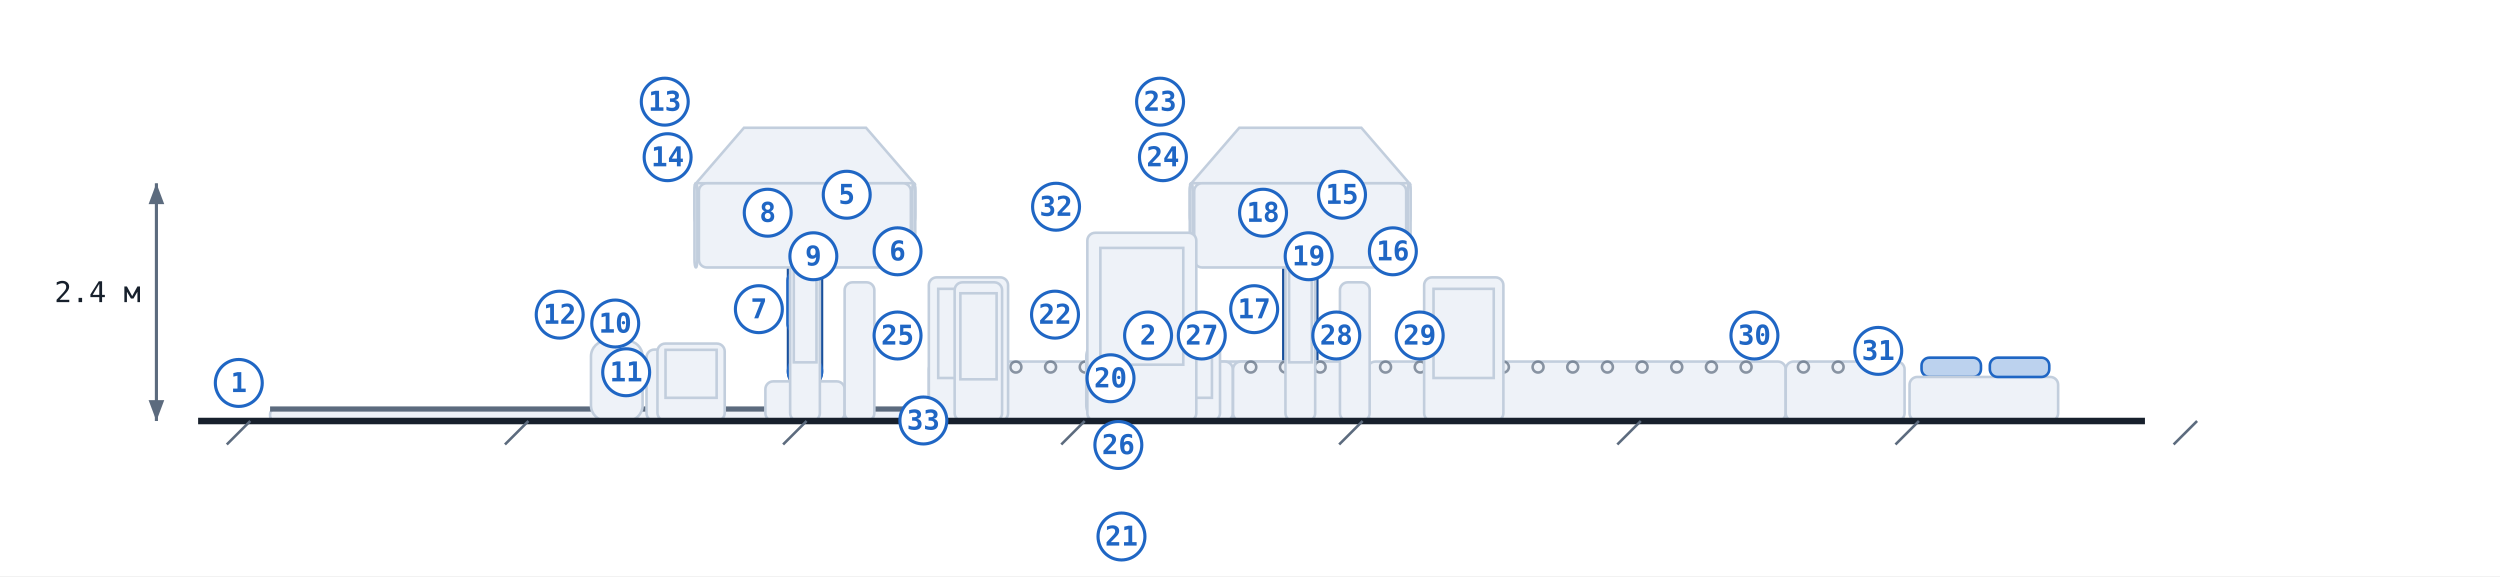
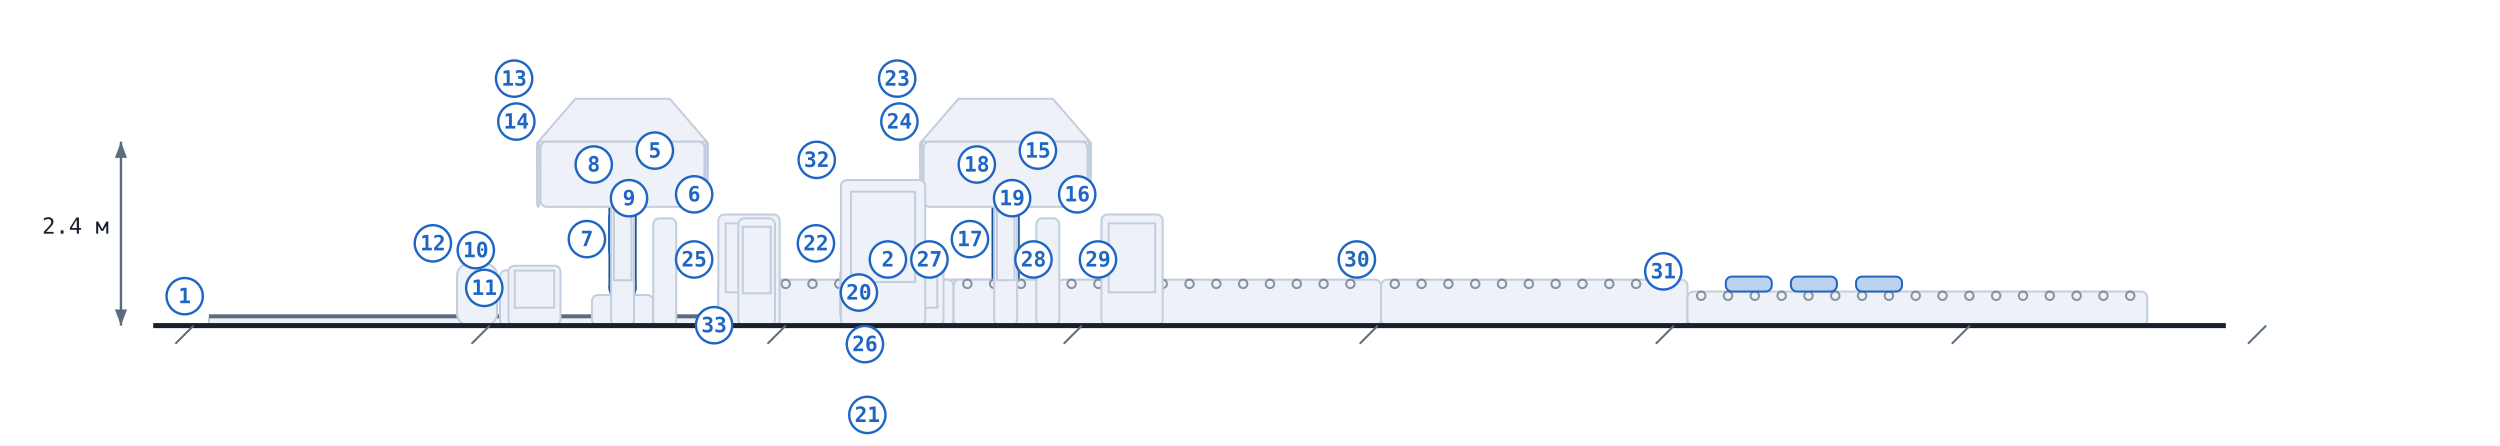
- <svg xmlns="http://www.w3.org/2000/svg" viewBox="0 0 959 221" font-family="'IBM Plex Sans',Arial,sans-serif" role="img" aria-label="Линия сварки тороидальных баллонов — вид сбоку">
-   <rect x="0" y="0" width="959" height="221" fill="#ffffff" />
+ <svg xmlns="http://www.w3.org/2000/svg" viewBox="0 0 1240 221" font-family="'IBM Plex Sans',Arial,sans-serif" role="img" aria-label="Линия сварки тороидальных баллонов — вид сбоку">
+   <rect x="0" y="0" width="1240" height="221" fill="#ffffff" />
  <g class="pobj" data-pos="1">
    <rect x="103.6" y="156.9" width="486.4" height="4.6" fill="#eef2f8" stroke="#c2cedd" rx="2" />
    <line x1="103.6" y1="156.9" x2="590.0" y2="156.9" stroke="#5c6b7e" stroke-width="2" />
  </g>
  <g class="pobj" data-pos="2">
    <rect x="452.4" y="138.7" width="60.8" height="18.2" fill="#eef2f8" stroke="#c2cedd" rx="3" />
  </g>
  <rect x="495.1" y="115.1" width="7.4" height="22.8" fill="#bcd2ee" stroke="#1f66c4" rx="3" />
  <g class="pobj" data-pos="10">
    <rect x="248.0" y="134.1" width="22.8" height="27.4" fill="#eef2f8" stroke="#c2cedd" rx="3" />
  </g>
  <g class="pobj" data-pos="20">
    <rect x="438.0" y="134.1" width="22.8" height="27.4" fill="#eef2f8" stroke="#c2cedd" rx="3" />
  </g>
  <g class="pobj" data-pos="5">
    <rect x="293.6" y="146.3" width="30.4" height="15.2" fill="#eef2f8" stroke="#c2cedd" rx="3" />
    <polyline points="308.8,142.5 308.8,84.7" fill="none" stroke="#174f9c" stroke-width="14" stroke-linecap="round" stroke-linejoin="round" />
    <polyline points="308.8,142.5 308.8,84.7" fill="none" stroke="#1f66c4" stroke-width="10" stroke-linecap="round" stroke-linejoin="round" />
    <polyline points="308.8,84.7 308.8,105.2" fill="none" stroke="#1f66c4" stroke-width="7" stroke-linecap="round" stroke-linejoin="round" />
    <polyline points="308.8,105.2 308.8,104.5" fill="none" stroke="#17202c" stroke-width="4" stroke-linecap="round" stroke-linejoin="round" />
    <circle cx="308.8" cy="142.5" r="6" fill="#ffffff" stroke="#1f66c4" stroke-width="2" />
    <circle cx="308.8" cy="84.7" r="6" fill="#ffffff" stroke="#1f66c4" stroke-width="2" />
    <circle cx="308.8" cy="105.2" r="5" fill="#ffffff" stroke="#1f66c4" stroke-width="2" />
  </g>
  <g class="pobj" data-pos="15">
    <rect x="483.6" y="146.3" width="30.4" height="15.2" fill="#eef2f8" stroke="#c2cedd" rx="3" />
    <polyline points="498.8,142.5 498.8,84.7" fill="none" stroke="#174f9c" stroke-width="14" stroke-linecap="round" stroke-linejoin="round" />
    <polyline points="498.8,142.5 498.8,84.7" fill="none" stroke="#1f66c4" stroke-width="10" stroke-linecap="round" stroke-linejoin="round" />
    <polyline points="498.8,84.7 498.8,105.2" fill="none" stroke="#1f66c4" stroke-width="7" stroke-linecap="round" stroke-linejoin="round" />
    <polyline points="498.8,105.2 498.8,104.5" fill="none" stroke="#17202c" stroke-width="4" stroke-linecap="round" stroke-linejoin="round" />
    <circle cx="498.8" cy="142.5" r="6" fill="#ffffff" stroke="#1f66c4" stroke-width="2" />
    <circle cx="498.8" cy="84.7" r="6" fill="#ffffff" stroke="#1f66c4" stroke-width="2" />
    <circle cx="498.8" cy="105.2" r="5" fill="#ffffff" stroke="#1f66c4" stroke-width="2" />
  </g>
-   <rect x="737.1" y="137.2" width="22.8" height="7.4" fill="#bcd2ee" stroke="#1f66c4" rx="3" />
  <g class="pobj" data-pos="25">
    <rect x="356.3" y="138.7" width="84.7" height="22.8" fill="#eef2f8" stroke="#c2cedd" rx="3" />
    <circle cx="363.1" cy="140.8" r="2.1" fill="none" stroke="#5c6b7e" stroke-width="1" opacity="0.7" />
    <circle cx="376.4" cy="140.8" r="2.1" fill="none" stroke="#5c6b7e" stroke-width="1" opacity="0.7" />
    <circle cx="389.7" cy="140.8" r="2.1" fill="none" stroke="#5c6b7e" stroke-width="1" opacity="0.7" />
    <circle cx="403.0" cy="140.8" r="2.1" fill="none" stroke="#5c6b7e" stroke-width="1" opacity="0.7" />
    <circle cx="416.3" cy="140.8" r="2.1" fill="none" stroke="#5c6b7e" stroke-width="1" opacity="0.7" />
    <circle cx="429.6" cy="140.8" r="2.1" fill="none" stroke="#5c6b7e" stroke-width="1" opacity="0.7" />
  </g>
  <g class="pobj" data-pos="29">
    <rect x="556.6" y="138.7" width="128.4" height="22.8" fill="#eef2f8" stroke="#c2cedd" rx="3" />
    <circle cx="563.4" cy="140.8" r="2.1" fill="none" stroke="#5c6b7e" stroke-width="1" opacity="0.7" />
    <circle cx="576.7" cy="140.8" r="2.1" fill="none" stroke="#5c6b7e" stroke-width="1" opacity="0.7" />
    <circle cx="590.0" cy="140.8" r="2.1" fill="none" stroke="#5c6b7e" stroke-width="1" opacity="0.7" />
    <circle cx="603.3" cy="140.8" r="2.1" fill="none" stroke="#5c6b7e" stroke-width="1" opacity="0.7" />
    <circle cx="616.6" cy="140.8" r="2.1" fill="none" stroke="#5c6b7e" stroke-width="1" opacity="0.7" />
    <circle cx="629.9" cy="140.8" r="2.1" fill="none" stroke="#5c6b7e" stroke-width="1" opacity="0.7" />
    <circle cx="643.2" cy="140.8" r="2.1" fill="none" stroke="#5c6b7e" stroke-width="1" opacity="0.7" />
    <circle cx="656.5" cy="140.8" r="2.1" fill="none" stroke="#5c6b7e" stroke-width="1" opacity="0.7" />
    <circle cx="669.8" cy="140.8" r="2.1" fill="none" stroke="#5c6b7e" stroke-width="1" opacity="0.7" />
  </g>
  <g class="pobj" data-pos="30">
-     <rect x="685.0" y="138.7" width="45.6" height="22.8" fill="#eef2f8" stroke="#c2cedd" rx="3" />
+     <rect x="685.0" y="138.7" width="152.0" height="22.8" fill="#eef2f8" stroke="#c2cedd" rx="3" />
    <circle cx="691.8" cy="140.8" r="2.1" fill="none" stroke="#5c6b7e" stroke-width="1" opacity="0.7" />
    <circle cx="705.1" cy="140.8" r="2.1" fill="none" stroke="#5c6b7e" stroke-width="1" opacity="0.7" />
    <circle cx="718.4" cy="140.8" r="2.1" fill="none" stroke="#5c6b7e" stroke-width="1" opacity="0.7" />
+     <circle cx="731.7" cy="140.8" r="2.1" fill="none" stroke="#5c6b7e" stroke-width="1" opacity="0.7" />
+     <circle cx="745.0" cy="140.8" r="2.1" fill="none" stroke="#5c6b7e" stroke-width="1" opacity="0.7" />
+     <circle cx="758.3" cy="140.8" r="2.1" fill="none" stroke="#5c6b7e" stroke-width="1" opacity="0.7" />
+     <circle cx="771.6" cy="140.8" r="2.1" fill="none" stroke="#5c6b7e" stroke-width="1" opacity="0.7" />
+     <circle cx="784.9" cy="140.8" r="2.1" fill="none" stroke="#5c6b7e" stroke-width="1" opacity="0.7" />
+     <circle cx="798.2" cy="140.8" r="2.1" fill="none" stroke="#5c6b7e" stroke-width="1" opacity="0.7" />
+     <circle cx="811.5" cy="140.8" r="2.1" fill="none" stroke="#5c6b7e" stroke-width="1" opacity="0.7" />
+     <circle cx="824.8" cy="140.8" r="2.1" fill="none" stroke="#5c6b7e" stroke-width="1" opacity="0.7" />
  </g>
  <g class="pobj" data-pos="31">
-     <rect x="732.5" y="144.6" width="57.0" height="16.9" fill="#eef2f8" stroke="#c2cedd" rx="3" />
-   </g>
-   <rect x="763.3" y="137.2" width="22.8" height="7.4" fill="#bcd2ee" stroke="#1f66c4" rx="3" />
+     <rect x="837.0" y="144.6" width="228.0" height="16.9" fill="#eef2f8" stroke="#c2cedd" rx="3" />
+     <circle cx="843.8" cy="146.7" r="2.1" fill="none" stroke="#5c6b7e" stroke-width="1" opacity="0.7" />
+     <circle cx="857.1" cy="146.7" r="2.1" fill="none" stroke="#5c6b7e" stroke-width="1" opacity="0.7" />
+     <circle cx="870.4" cy="146.7" r="2.1" fill="none" stroke="#5c6b7e" stroke-width="1" opacity="0.7" />
+     <circle cx="883.7" cy="146.7" r="2.1" fill="none" stroke="#5c6b7e" stroke-width="1" opacity="0.7" />
+     <circle cx="897.0" cy="146.7" r="2.1" fill="none" stroke="#5c6b7e" stroke-width="1" opacity="0.7" />
+     <circle cx="910.3" cy="146.7" r="2.1" fill="none" stroke="#5c6b7e" stroke-width="1" opacity="0.7" />
+     <circle cx="923.6" cy="146.7" r="2.1" fill="none" stroke="#5c6b7e" stroke-width="1" opacity="0.7" />
+     <circle cx="936.9" cy="146.7" r="2.1" fill="none" stroke="#5c6b7e" stroke-width="1" opacity="0.7" />
+     <circle cx="950.2" cy="146.7" r="2.1" fill="none" stroke="#5c6b7e" stroke-width="1" opacity="0.7" />
+     <circle cx="963.5" cy="146.7" r="2.1" fill="none" stroke="#5c6b7e" stroke-width="1" opacity="0.7" />
+     <circle cx="976.8" cy="146.7" r="2.1" fill="none" stroke="#5c6b7e" stroke-width="1" opacity="0.7" />
+     <circle cx="990.1" cy="146.7" r="2.1" fill="none" stroke="#5c6b7e" stroke-width="1" opacity="0.7" />
+     <circle cx="1003.4" cy="146.7" r="2.1" fill="none" stroke="#5c6b7e" stroke-width="1" opacity="0.7" />
+     <circle cx="1016.7" cy="146.7" r="2.1" fill="none" stroke="#5c6b7e" stroke-width="1" opacity="0.7" />
+     <circle cx="1030.0" cy="146.7" r="2.1" fill="none" stroke="#5c6b7e" stroke-width="1" opacity="0.7" />
+     <circle cx="1043.3" cy="146.7" r="2.1" fill="none" stroke="#5c6b7e" stroke-width="1" opacity="0.7" />
+     <circle cx="1056.6" cy="146.7" r="2.1" fill="none" stroke="#5c6b7e" stroke-width="1" opacity="0.7" />
+   </g>
+   <rect x="856.0" y="137.2" width="22.8" height="7.4" fill="#bcd2ee" stroke="#1f66c4" rx="3" />
+   <rect x="888.3" y="137.2" width="22.8" height="7.4" fill="#bcd2ee" stroke="#1f66c4" rx="3" />
+   <rect x="920.6" y="137.2" width="22.8" height="7.4" fill="#bcd2ee" stroke="#1f66c4" rx="3" />
  <g class="pobj" data-pos="26">
    <rect x="441.0" y="138.7" width="31.9" height="22.8" fill="#eef2f8" stroke="#c2cedd" rx="3" />
    <circle cx="447.9" cy="140.8" r="2.1" fill="none" stroke="#5c6b7e" stroke-width="1" opacity="0.7" />
    <circle cx="461.2" cy="140.8" r="2.1" fill="none" stroke="#5c6b7e" stroke-width="1" opacity="0.7" />
  </g>
  <g class="pobj" data-pos="28">
    <rect x="524.6" y="138.7" width="31.9" height="22.8" fill="#eef2f8" stroke="#c2cedd" rx="3" />
    <circle cx="531.5" cy="140.8" r="2.1" fill="none" stroke="#5c6b7e" stroke-width="1" opacity="0.7" />
    <circle cx="544.8" cy="140.8" r="2.1" fill="none" stroke="#5c6b7e" stroke-width="1" opacity="0.7" />
  </g>
  <rect x="266.4" y="70.3" width="1.1" height="15.2" fill="#eef2f8" stroke="#c2cedd" rx="3" />
  <rect x="350.0" y="70.3" width="1.1" height="15.2" fill="#eef2f8" stroke="#c2cedd" rx="3" />
  <rect x="456.4" y="70.3" width="1.1" height="15.2" fill="#eef2f8" stroke="#c2cedd" rx="3" />
  <rect x="540.0" y="70.3" width="1.1" height="15.2" fill="#eef2f8" stroke="#c2cedd" rx="3" />
  <g class="pobj" data-pos="27">
    <rect x="473.0" y="138.7" width="51.7" height="22.8" fill="#eef2f8" stroke="#c2cedd" rx="3" />
    <circle cx="479.8" cy="140.8" r="2.1" fill="none" stroke="#5c6b7e" stroke-width="1" opacity="0.7" />
    <circle cx="493.1" cy="140.8" r="2.1" fill="none" stroke="#5c6b7e" stroke-width="1" opacity="0.7" />
    <circle cx="506.4" cy="140.8" r="2.1" fill="none" stroke="#5c6b7e" stroke-width="1" opacity="0.7" />
    <circle cx="519.7" cy="140.8" r="2.1" fill="none" stroke="#5c6b7e" stroke-width="1" opacity="0.7" />
  </g>
  <rect x="302.1" y="104.5" width="7.4" height="22.8" fill="#bcd2ee" stroke="#1f66c4" rx="3" />
  <g class="pobj" data-pos="8">
    <rect x="306.5" y="91.6" width="4.6" height="12.9" fill="#eef2f8" stroke="#c2cedd" rx="3" />
  </g>
  <g class="pobj" data-pos="18">
    <rect x="496.5" y="91.6" width="4.6" height="12.9" fill="#eef2f8" stroke="#c2cedd" rx="3" />
  </g>
  <g class="pobj" data-pos="13">
    <polygon points="267.0,70.3 350.6,70.3 332.2,49.0 285.4,49.0" fill="#eef2f8" stroke="#c2cedd" />
  </g>
  <g class="pobj" data-pos="23">
    <polygon points="457.0,70.3 540.6,70.3 522.2,49.0 475.4,49.0" fill="#eef2f8" stroke="#c2cedd" />
  </g>
  <rect x="266.4" y="70.3" width="1.1" height="32.3" fill="#eef2f8" stroke="#c2cedd" rx="3" />
  <rect x="350.0" y="70.3" width="1.1" height="32.3" fill="#eef2f8" stroke="#c2cedd" rx="3" />
  <rect x="456.4" y="70.3" width="1.1" height="32.3" fill="#eef2f8" stroke="#c2cedd" rx="3" />
  <rect x="540.0" y="70.3" width="1.1" height="32.3" fill="#eef2f8" stroke="#c2cedd" rx="3" />
  <g class="pobj" data-pos="7">
    <rect x="303.1" y="86.6" width="11.4" height="74.9" fill="#eef2f8" stroke="#c2cedd" rx="3" />
    <rect x="304.5" y="92.6" width="8.7" height="46.4" fill="none" stroke="#c2cedd" stroke-width="1" />
  </g>
  <g class="pobj" data-pos="17">
    <rect x="493.1" y="86.6" width="11.4" height="74.9" fill="#eef2f8" stroke="#c2cedd" rx="3" />
    <rect x="494.5" y="92.6" width="8.7" height="46.4" fill="none" stroke="#c2cedd" stroke-width="1" />
  </g>
  <g class="pobj" data-pos="9">
    <rect x="324.0" y="108.3" width="11.4" height="53.2" fill="#eef2f8" stroke="#c2cedd" rx="3" />
  </g>
  <g class="pobj" data-pos="19">
    <rect x="514.0" y="108.3" width="11.4" height="53.2" fill="#eef2f8" stroke="#c2cedd" rx="3" />
  </g>
  <g class="pobj" data-pos="12">
    <rect x="226.7" y="130.7" width="19.8" height="30.8" fill="#eef2f8" stroke="#c2cedd" rx="6" />
  </g>
  <g class="pobj" data-pos="22">
    <rect x="416.7" y="130.7" width="19.8" height="30.8" fill="#eef2f8" stroke="#c2cedd" rx="6" />
  </g>
  <g class="pobj" data-pos="11">
    <rect x="252.2" y="131.8" width="25.8" height="29.6" fill="#eef2f8" stroke="#c2cedd" rx="3" />
    <rect x="255.3" y="134.2" width="19.6" height="18.4" fill="none" stroke="#c2cedd" stroke-width="1" />
  </g>
  <g class="pobj" data-pos="21">
    <rect x="442.2" y="131.8" width="25.8" height="29.6" fill="#eef2f8" stroke="#c2cedd" rx="3" />
    <rect x="445.3" y="134.2" width="19.6" height="18.4" fill="none" stroke="#c2cedd" stroke-width="1" />
  </g>
  <g class="pobj" data-pos="14">
    <rect x="268.1" y="70.3" width="81.3" height="32.3" fill="#eef2f8" stroke="#c2cedd" rx="3" />
  </g>
  <g class="pobj" data-pos="24">
    <rect x="458.1" y="70.3" width="81.3" height="32.3" fill="#eef2f8" stroke="#c2cedd" rx="3" />
  </g>
  <g class="pobj" data-pos="6">
    <rect x="356.3" y="106.4" width="30.4" height="55.1" fill="#eef2f8" stroke="#c2cedd" rx="3" />
    <rect x="359.9" y="110.8" width="23.1" height="34.2" fill="none" stroke="#c2cedd" stroke-width="1" />
  </g>
  <g class="pobj" data-pos="16">
    <rect x="546.3" y="106.4" width="30.4" height="55.1" fill="#eef2f8" stroke="#c2cedd" rx="3" />
    <rect x="549.9" y="110.8" width="23.1" height="34.2" fill="none" stroke="#c2cedd" stroke-width="1" />
  </g>
  <g class="pobj" data-pos="32">
    <rect x="417.1" y="89.3" width="41.8" height="72.2" fill="#eef2f8" stroke="#c2cedd" rx="3" />
    <rect x="422.1" y="95.1" width="31.8" height="44.8" fill="none" stroke="#c2cedd" stroke-width="1" />
  </g>
  <g class="pobj" data-pos="33">
    <rect x="366.2" y="108.3" width="18.2" height="53.2" fill="#eef2f8" stroke="#c2cedd" rx="3" />
    <rect x="368.4" y="112.5" width="13.9" height="33.0" fill="none" stroke="#c2cedd" stroke-width="1" />
  </g>
-   <line x1="76" y1="161.5" x2="822.8" y2="161.5" stroke="#17202c" stroke-width="2.5" />
+   <line x1="76" y1="161.5" x2="1104.0" y2="161.5" stroke="#17202c" stroke-width="2.5" />
  <line x1="96.0" y1="161.5" x2="87.0" y2="170.5" stroke="#5c6b7e" stroke-width="1" />
-   <line x1="202.7" y1="161.5" x2="193.7" y2="170.5" stroke="#5c6b7e" stroke-width="1" />
-   <line x1="309.4" y1="161.5" x2="300.4" y2="170.5" stroke="#5c6b7e" stroke-width="1" />
-   <line x1="416.1" y1="161.5" x2="407.1" y2="170.5" stroke="#5c6b7e" stroke-width="1" />
-   <line x1="522.7" y1="161.5" x2="513.7" y2="170.5" stroke="#5c6b7e" stroke-width="1" />
-   <line x1="629.4" y1="161.5" x2="620.4" y2="170.5" stroke="#5c6b7e" stroke-width="1" />
-   <line x1="736.1" y1="161.5" x2="727.1" y2="170.5" stroke="#5c6b7e" stroke-width="1" />
-   <line x1="842.8" y1="161.5" x2="833.8" y2="170.5" stroke="#5c6b7e" stroke-width="1" />
+   <line x1="242.9" y1="161.5" x2="233.9" y2="170.5" stroke="#5c6b7e" stroke-width="1" />
+   <line x1="389.7" y1="161.5" x2="380.7" y2="170.5" stroke="#5c6b7e" stroke-width="1" />
+   <line x1="536.6" y1="161.5" x2="527.6" y2="170.5" stroke="#5c6b7e" stroke-width="1" />
+   <line x1="683.4" y1="161.5" x2="674.4" y2="170.5" stroke="#5c6b7e" stroke-width="1" />
+   <line x1="830.3" y1="161.5" x2="821.3" y2="170.5" stroke="#5c6b7e" stroke-width="1" />
+   <line x1="977.1" y1="161.5" x2="968.1" y2="170.5" stroke="#5c6b7e" stroke-width="1" />
+   <line x1="1124.0" y1="161.5" x2="1115.0" y2="170.5" stroke="#5c6b7e" stroke-width="1" />
  <line x1="60.0" y1="70.3" x2="60.0" y2="161.5" stroke="#5c6b7e" stroke-width="1.2" />
  <polygon points="57.0,78.3 63.0,78.3 60.0,70.3" fill="#5c6b7e" />
  <polygon points="57.0,153.5 63.0,153.5 60.0,161.5" fill="#5c6b7e" />
  <text x="54.0" y="115.9" text-anchor="end" fill="#17202c" font-family="'IBM Plex Mono',Menlo,monospace" font-size="11" font-weight="500">2.4 м</text>
  <g class="pnum" data-pos="1">
    <circle cx="91.6" cy="146.9" r="9" fill="#ffffff" stroke="#1f66c4" stroke-width="1.2" />
    <text x="91.6" y="150.4" text-anchor="middle" fill="#1f66c4" font-family="'IBM Plex Mono',Menlo,monospace" font-size="10.5" font-weight="600">1</text>
  </g>
  <g class="pnum" data-pos="2">
    <circle cx="440.4" cy="128.7" r="9" fill="#ffffff" stroke="#1f66c4" stroke-width="1.2" />
    <text x="440.4" y="132.2" text-anchor="middle" fill="#1f66c4" font-family="'IBM Plex Mono',Menlo,monospace" font-size="10.5" font-weight="600">2</text>
  </g>
  <g class="pnum" data-pos="10">
    <circle cx="236.0" cy="124.1" r="9" fill="#ffffff" stroke="#1f66c4" stroke-width="1.2" />
    <text x="236.0" y="127.6" text-anchor="middle" fill="#1f66c4" font-family="'IBM Plex Mono',Menlo,monospace" font-size="10.5" font-weight="600">10</text>
  </g>
  <g class="pnum" data-pos="20">
    <circle cx="426.0" cy="145.1" r="9" fill="#ffffff" stroke="#1f66c4" stroke-width="1.2" />
    <text x="426.0" y="148.6" text-anchor="middle" fill="#1f66c4" font-family="'IBM Plex Mono',Menlo,monospace" font-size="10.5" font-weight="600">20</text>
  </g>
  <g class="pnum" data-pos="5">
    <circle cx="324.8" cy="74.7" r="9" fill="#ffffff" stroke="#1f66c4" stroke-width="1.2" />
    <text x="324.8" y="78.2" text-anchor="middle" fill="#1f66c4" font-family="'IBM Plex Mono',Menlo,monospace" font-size="10.5" font-weight="600">5</text>
  </g>
  <g class="pnum" data-pos="15">
    <circle cx="514.8" cy="74.7" r="9" fill="#ffffff" stroke="#1f66c4" stroke-width="1.2" />
    <text x="514.8" y="78.2" text-anchor="middle" fill="#1f66c4" font-family="'IBM Plex Mono',Menlo,monospace" font-size="10.5" font-weight="600">15</text>
  </g>
  <g class="pnum" data-pos="25">
    <circle cx="344.3" cy="128.7" r="9" fill="#ffffff" stroke="#1f66c4" stroke-width="1.2" />
    <text x="344.3" y="132.2" text-anchor="middle" fill="#1f66c4" font-family="'IBM Plex Mono',Menlo,monospace" font-size="10.5" font-weight="600">25</text>
  </g>
  <g class="pnum" data-pos="29">
    <circle cx="544.6" cy="128.7" r="9" fill="#ffffff" stroke="#1f66c4" stroke-width="1.2" />
    <text x="544.6" y="132.2" text-anchor="middle" fill="#1f66c4" font-family="'IBM Plex Mono',Menlo,monospace" font-size="10.5" font-weight="600">29</text>
  </g>
  <g class="pnum" data-pos="30">
    <circle cx="673.0" cy="128.7" r="9" fill="#ffffff" stroke="#1f66c4" stroke-width="1.2" />
    <text x="673.0" y="132.2" text-anchor="middle" fill="#1f66c4" font-family="'IBM Plex Mono',Menlo,monospace" font-size="10.5" font-weight="600">30</text>
  </g>
  <g class="pnum" data-pos="31">
-     <circle cx="720.5" cy="134.6" r="9" fill="#ffffff" stroke="#1f66c4" stroke-width="1.2" />
-     <text x="720.5" y="138.1" text-anchor="middle" fill="#1f66c4" font-family="'IBM Plex Mono',Menlo,monospace" font-size="10.5" font-weight="600">31</text>
+     <circle cx="825.0" cy="134.6" r="9" fill="#ffffff" stroke="#1f66c4" stroke-width="1.2" />
+     <text x="825.0" y="138.1" text-anchor="middle" fill="#1f66c4" font-family="'IBM Plex Mono',Menlo,monospace" font-size="10.5" font-weight="600">31</text>
  </g>
  <g class="pnum" data-pos="26">
    <circle cx="429.0" cy="170.7" r="9" fill="#ffffff" stroke="#1f66c4" stroke-width="1.2" />
    <text x="429.0" y="174.2" text-anchor="middle" fill="#1f66c4" font-family="'IBM Plex Mono',Menlo,monospace" font-size="10.5" font-weight="600">26</text>
  </g>
  <g class="pnum" data-pos="28">
    <circle cx="512.6" cy="128.7" r="9" fill="#ffffff" stroke="#1f66c4" stroke-width="1.2" />
    <text x="512.6" y="132.2" text-anchor="middle" fill="#1f66c4" font-family="'IBM Plex Mono',Menlo,monospace" font-size="10.5" font-weight="600">28</text>
  </g>
  <g class="pnum" data-pos="27">
    <circle cx="461.0" cy="128.7" r="9" fill="#ffffff" stroke="#1f66c4" stroke-width="1.2" />
    <text x="461.0" y="132.2" text-anchor="middle" fill="#1f66c4" font-family="'IBM Plex Mono',Menlo,monospace" font-size="10.5" font-weight="600">27</text>
  </g>
  <g class="pnum" data-pos="8">
    <circle cx="294.5" cy="81.6" r="9" fill="#ffffff" stroke="#1f66c4" stroke-width="1.2" />
    <text x="294.5" y="85.1" text-anchor="middle" fill="#1f66c4" font-family="'IBM Plex Mono',Menlo,monospace" font-size="10.5" font-weight="600">8</text>
  </g>
  <g class="pnum" data-pos="18">
    <circle cx="484.5" cy="81.6" r="9" fill="#ffffff" stroke="#1f66c4" stroke-width="1.2" />
    <text x="484.5" y="85.1" text-anchor="middle" fill="#1f66c4" font-family="'IBM Plex Mono',Menlo,monospace" font-size="10.5" font-weight="600">18</text>
  </g>
  <g class="pnum" data-pos="13">
    <circle cx="255.0" cy="39.0" r="9" fill="#ffffff" stroke="#1f66c4" stroke-width="1.2" />
    <text x="255.0" y="42.5" text-anchor="middle" fill="#1f66c4" font-family="'IBM Plex Mono',Menlo,monospace" font-size="10.5" font-weight="600">13</text>
  </g>
  <g class="pnum" data-pos="23">
    <circle cx="445.0" cy="39.0" r="9" fill="#ffffff" stroke="#1f66c4" stroke-width="1.2" />
    <text x="445.0" y="42.5" text-anchor="middle" fill="#1f66c4" font-family="'IBM Plex Mono',Menlo,monospace" font-size="10.5" font-weight="600">23</text>
  </g>
  <g class="pnum" data-pos="7">
    <circle cx="291.1" cy="118.6" r="9" fill="#ffffff" stroke="#1f66c4" stroke-width="1.2" />
    <text x="291.1" y="122.1" text-anchor="middle" fill="#1f66c4" font-family="'IBM Plex Mono',Menlo,monospace" font-size="10.5" font-weight="600">7</text>
  </g>
  <g class="pnum" data-pos="17">
    <circle cx="481.1" cy="118.6" r="9" fill="#ffffff" stroke="#1f66c4" stroke-width="1.2" />
    <text x="481.1" y="122.1" text-anchor="middle" fill="#1f66c4" font-family="'IBM Plex Mono',Menlo,monospace" font-size="10.5" font-weight="600">17</text>
  </g>
  <g class="pnum" data-pos="9">
    <circle cx="312.0" cy="98.3" r="9" fill="#ffffff" stroke="#1f66c4" stroke-width="1.2" />
    <text x="312.0" y="101.8" text-anchor="middle" fill="#1f66c4" font-family="'IBM Plex Mono',Menlo,monospace" font-size="10.5" font-weight="600">9</text>
  </g>
  <g class="pnum" data-pos="19">
    <circle cx="502.0" cy="98.3" r="9" fill="#ffffff" stroke="#1f66c4" stroke-width="1.2" />
    <text x="502.0" y="101.8" text-anchor="middle" fill="#1f66c4" font-family="'IBM Plex Mono',Menlo,monospace" font-size="10.5" font-weight="600">19</text>
  </g>
  <g class="pnum" data-pos="12">
    <circle cx="214.7" cy="120.7" r="9" fill="#ffffff" stroke="#1f66c4" stroke-width="1.2" />
    <text x="214.7" y="124.2" text-anchor="middle" fill="#1f66c4" font-family="'IBM Plex Mono',Menlo,monospace" font-size="10.5" font-weight="600">12</text>
  </g>
  <g class="pnum" data-pos="22">
    <circle cx="404.7" cy="120.7" r="9" fill="#ffffff" stroke="#1f66c4" stroke-width="1.2" />
    <text x="404.7" y="124.2" text-anchor="middle" fill="#1f66c4" font-family="'IBM Plex Mono',Menlo,monospace" font-size="10.5" font-weight="600">22</text>
  </g>
  <g class="pnum" data-pos="11">
    <circle cx="240.2" cy="142.8" r="9" fill="#ffffff" stroke="#1f66c4" stroke-width="1.2" />
    <text x="240.2" y="146.3" text-anchor="middle" fill="#1f66c4" font-family="'IBM Plex Mono',Menlo,monospace" font-size="10.5" font-weight="600">11</text>
  </g>
  <g class="pnum" data-pos="21">
    <circle cx="430.2" cy="205.8" r="9" fill="#ffffff" stroke="#1f66c4" stroke-width="1.2" />
    <text x="430.2" y="209.3" text-anchor="middle" fill="#1f66c4" font-family="'IBM Plex Mono',Menlo,monospace" font-size="10.5" font-weight="600">21</text>
  </g>
  <g class="pnum" data-pos="14">
    <circle cx="256.1" cy="60.3" r="9" fill="#ffffff" stroke="#1f66c4" stroke-width="1.2" />
    <text x="256.1" y="63.8" text-anchor="middle" fill="#1f66c4" font-family="'IBM Plex Mono',Menlo,monospace" font-size="10.5" font-weight="600">14</text>
  </g>
  <g class="pnum" data-pos="24">
    <circle cx="446.1" cy="60.3" r="9" fill="#ffffff" stroke="#1f66c4" stroke-width="1.2" />
    <text x="446.1" y="63.8" text-anchor="middle" fill="#1f66c4" font-family="'IBM Plex Mono',Menlo,monospace" font-size="10.5" font-weight="600">24</text>
  </g>
  <g class="pnum" data-pos="6">
    <circle cx="344.3" cy="96.4" r="9" fill="#ffffff" stroke="#1f66c4" stroke-width="1.2" />
    <text x="344.3" y="99.9" text-anchor="middle" fill="#1f66c4" font-family="'IBM Plex Mono',Menlo,monospace" font-size="10.5" font-weight="600">6</text>
  </g>
  <g class="pnum" data-pos="16">
    <circle cx="534.3" cy="96.4" r="9" fill="#ffffff" stroke="#1f66c4" stroke-width="1.2" />
    <text x="534.3" y="99.9" text-anchor="middle" fill="#1f66c4" font-family="'IBM Plex Mono',Menlo,monospace" font-size="10.5" font-weight="600">16</text>
  </g>
  <g class="pnum" data-pos="32">
    <circle cx="405.1" cy="79.3" r="9" fill="#ffffff" stroke="#1f66c4" stroke-width="1.2" />
    <text x="405.1" y="82.8" text-anchor="middle" fill="#1f66c4" font-family="'IBM Plex Mono',Menlo,monospace" font-size="10.5" font-weight="600">32</text>
  </g>
  <g class="pnum" data-pos="33">
    <circle cx="354.2" cy="161.3" r="9" fill="#ffffff" stroke="#1f66c4" stroke-width="1.2" />
    <text x="354.2" y="164.8" text-anchor="middle" fill="#1f66c4" font-family="'IBM Plex Mono',Menlo,monospace" font-size="10.5" font-weight="600">33</text>
  </g>
</svg>
